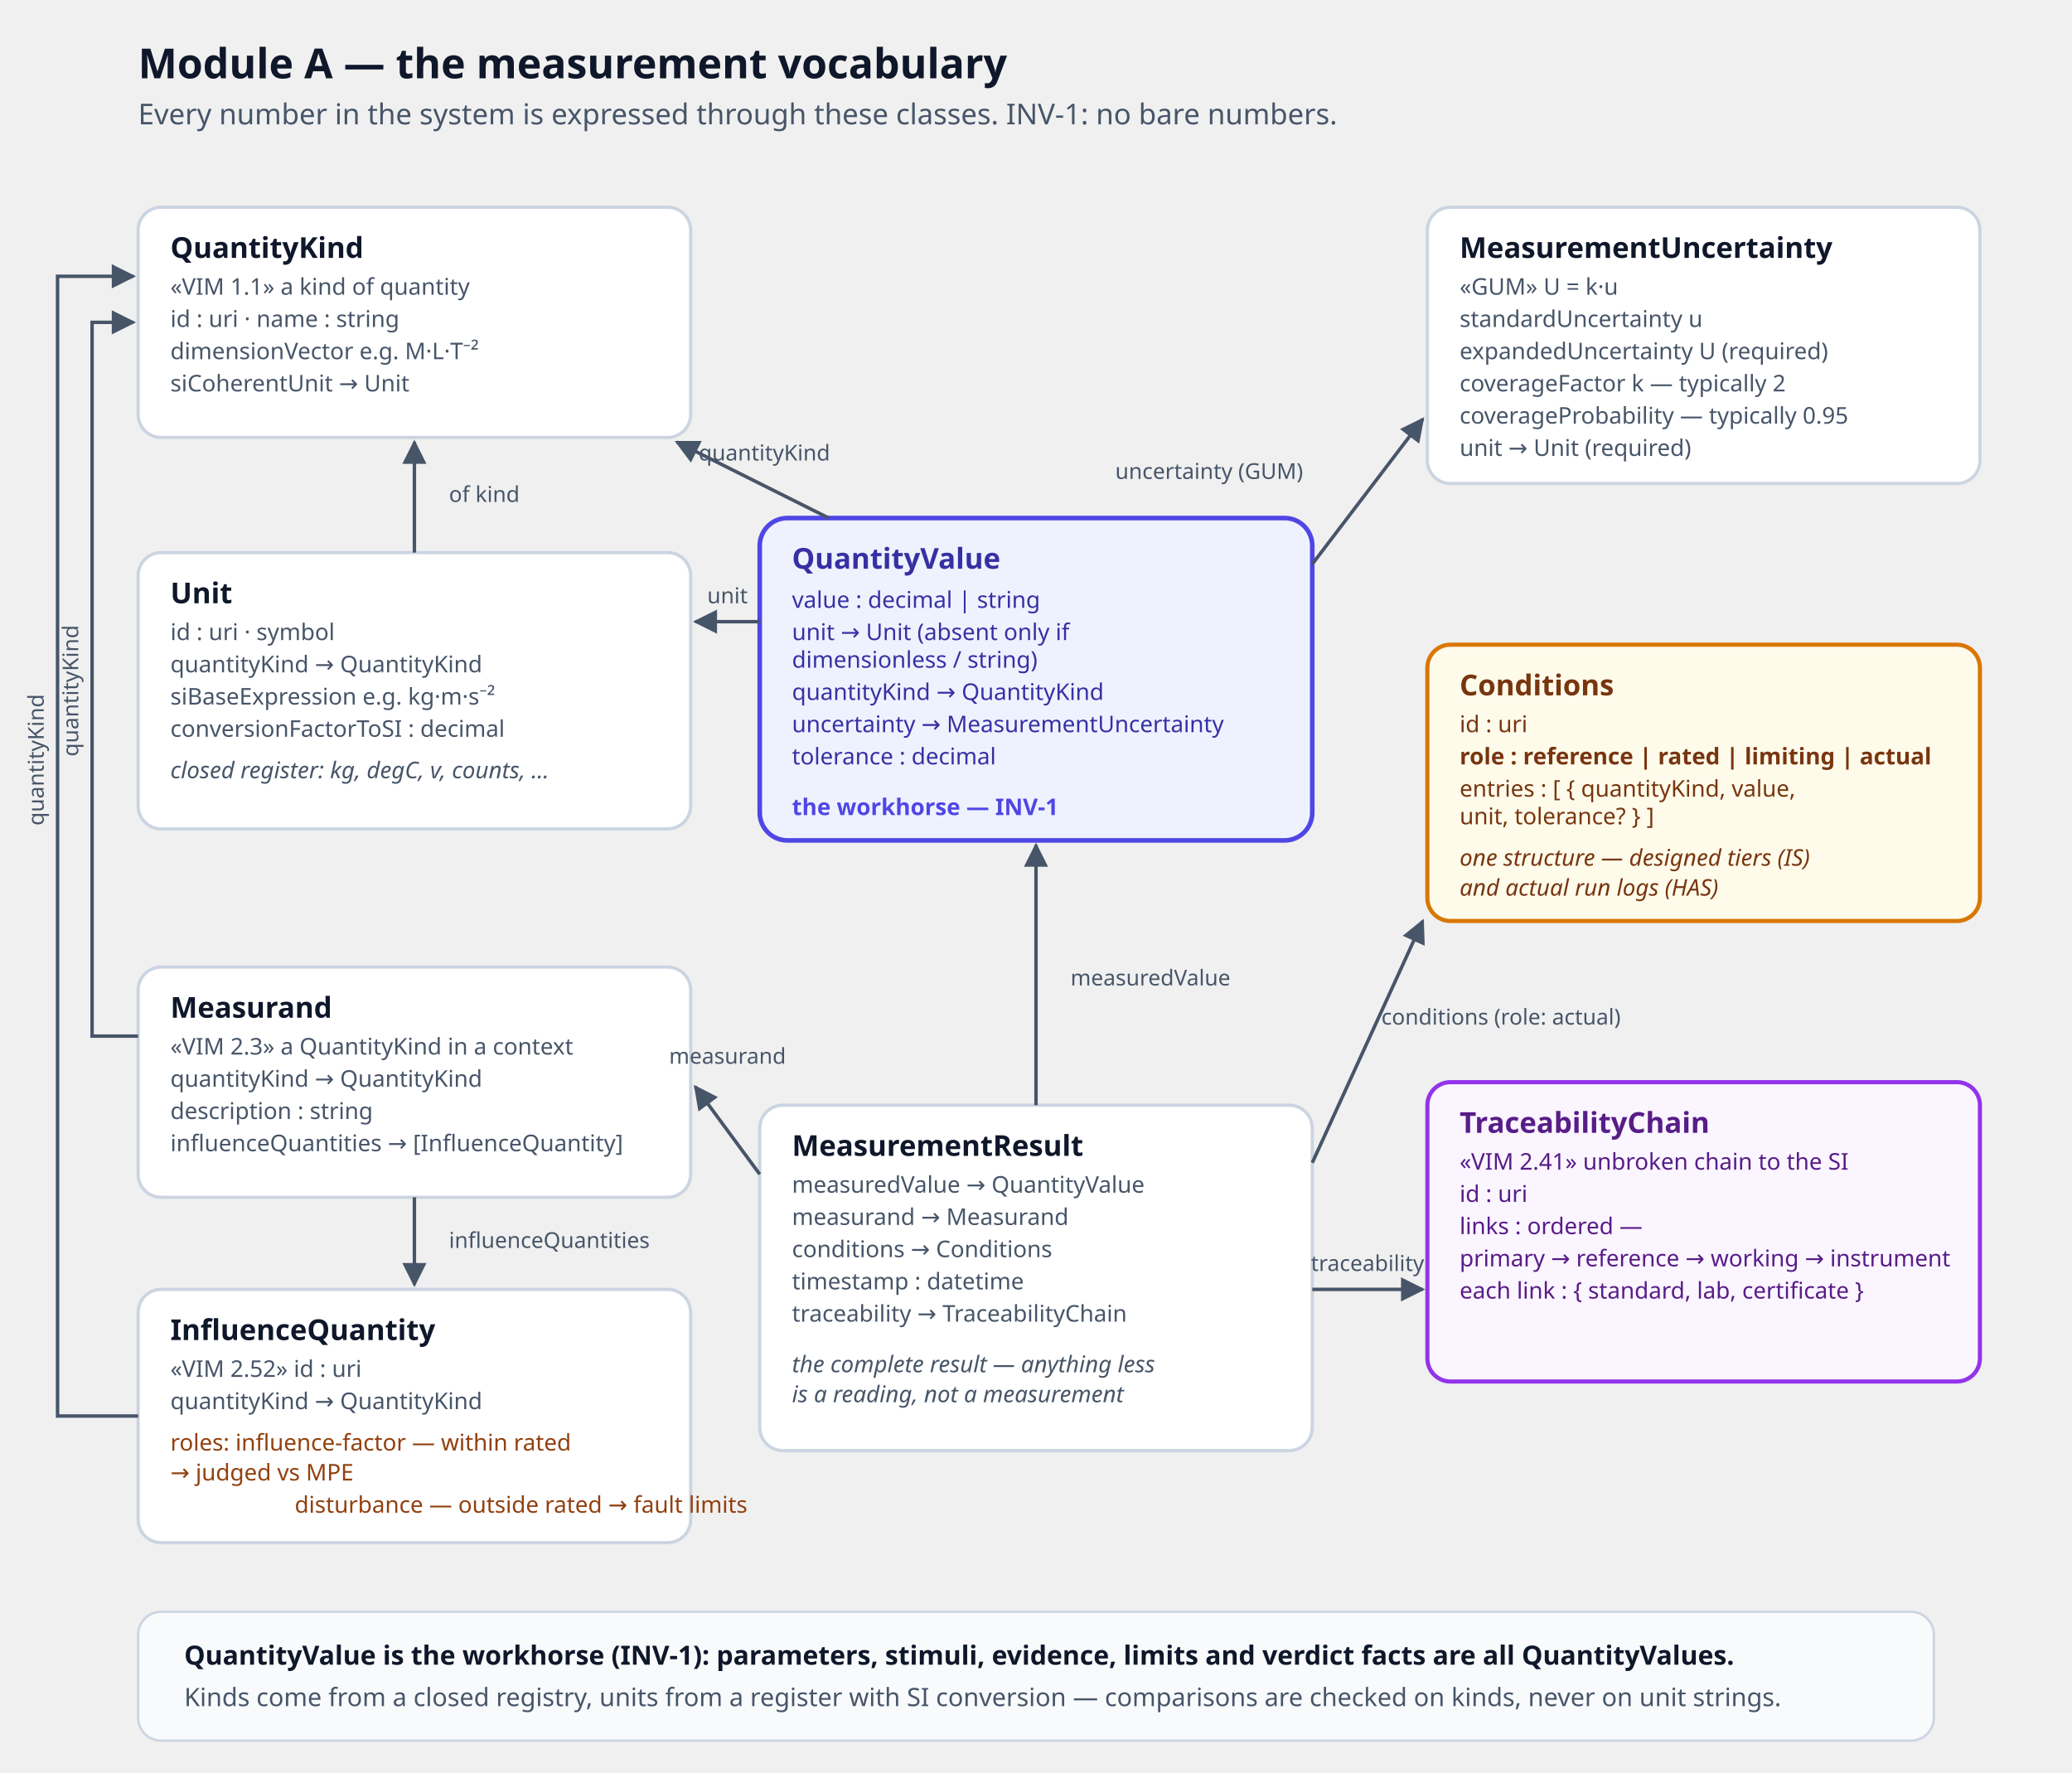
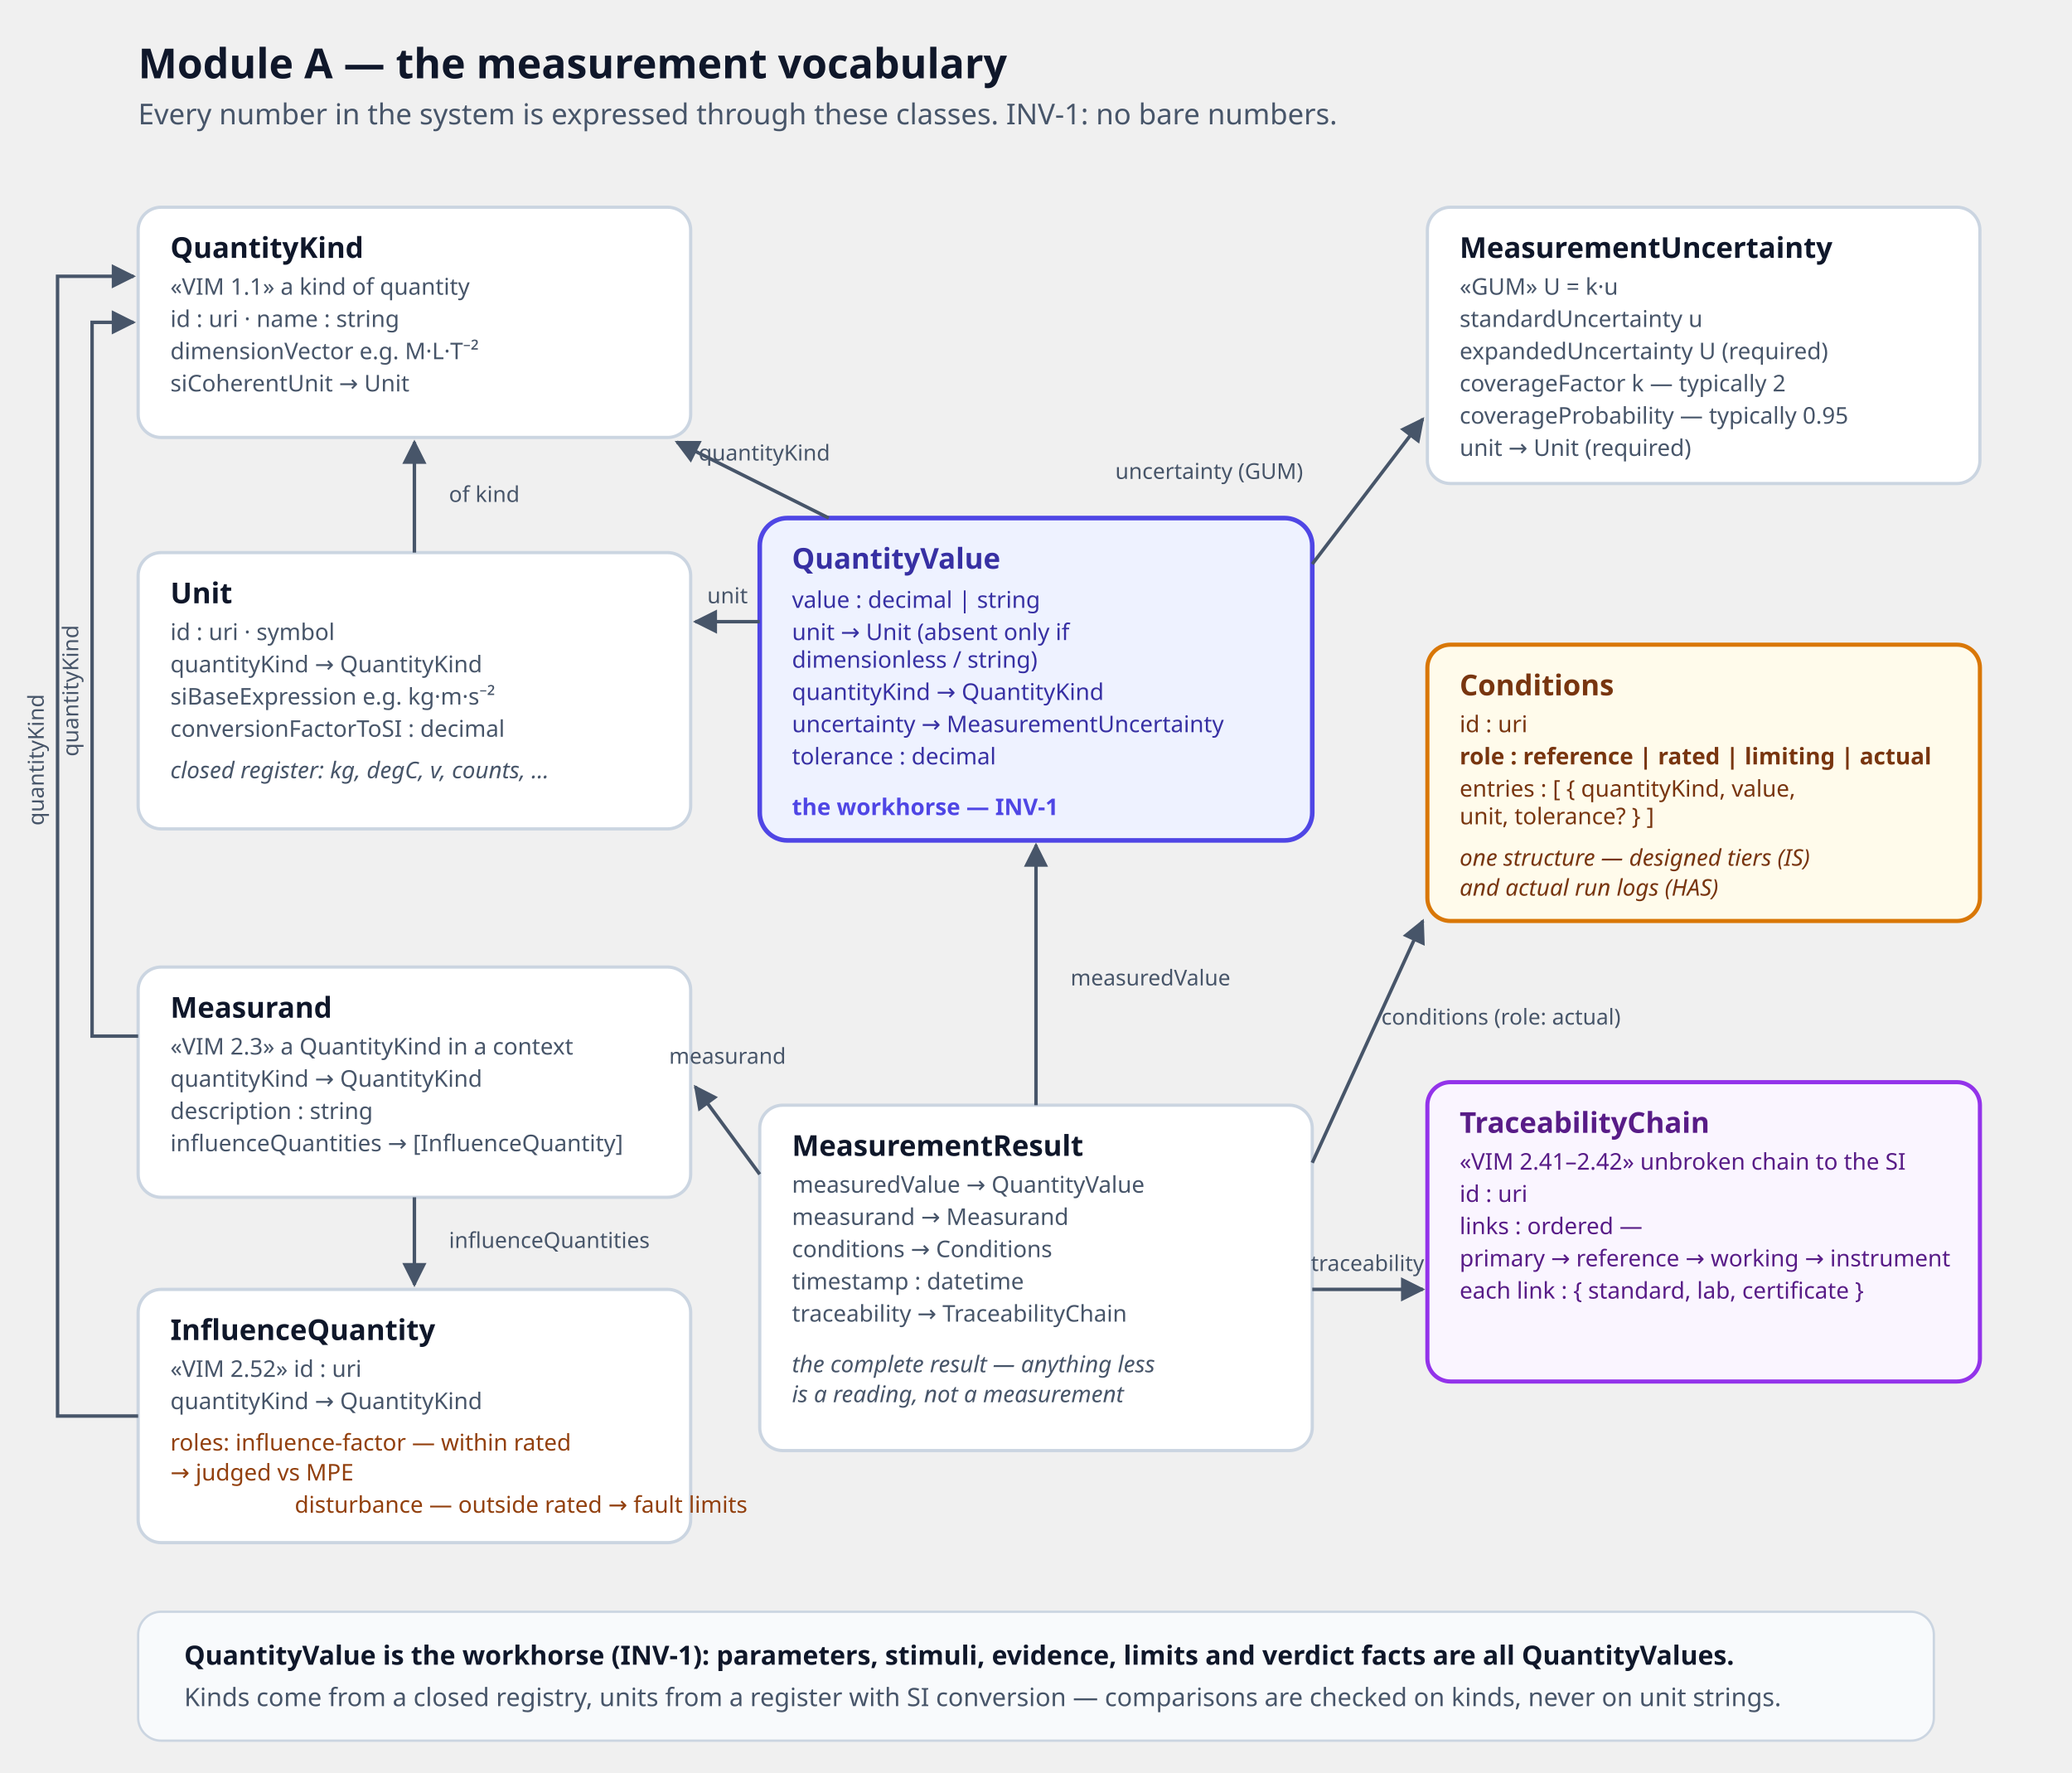
<svg xmlns="http://www.w3.org/2000/svg" viewBox="0 0 900 770" font-family="ui-sans-serif, system-ui, sans-serif">
  <defs>
    <marker id="dep" viewBox="0 0 10 10" refX="9" refY="5" markerWidth="7" markerHeight="7" orient="auto-start-reverse">
      <path d="M 0 0 L 10 5 L 0 10 z" fill="#475569" />
    </marker>
  </defs>
  <text x="60" y="34" font-size="18" font-weight="700" fill="#0f172a">Module A — the measurement vocabulary</text>
  <text x="60" y="54" font-size="12.5" fill="#475569">Every number in the system is expressed through these classes. INV-1: no bare numbers.</text>
  <rect x="60" y="90" width="240" height="100" rx="10" fill="#ffffff" stroke="#cbd5e1" stroke-width="1.4" />
  <text x="74" y="112" font-size="12.5" font-weight="700" fill="#0f172a">QuantityKind</text>
  <g font-size="10" fill="#475569">
    <text x="74" y="128">«VIM 1.1» a kind of quantity</text>
    <text x="74" y="142">id : uri · name : string</text>
    <text x="74" y="156">dimensionVector  e.g. M·L·T⁻²</text>
    <text x="74" y="170">siCoherentUnit → Unit</text>
  </g>
  <rect x="60" y="240" width="240" height="120" rx="10" fill="#ffffff" stroke="#cbd5e1" stroke-width="1.4" />
  <text x="74" y="262" font-size="12.5" font-weight="700" fill="#0f172a">Unit</text>
  <g font-size="10" fill="#475569">
    <text x="74" y="278">id : uri · symbol</text>
    <text x="74" y="292">quantityKind → QuantityKind</text>
    <text x="74" y="306">siBaseExpression  e.g. kg·m·s⁻²</text>
    <text x="74" y="320">conversionFactorToSI : decimal</text>
    <text x="74" y="338" font-style="italic">closed register: kg, degC, v, counts, …</text>
  </g>
  <rect x="620" y="90" width="240" height="120" rx="10" fill="#ffffff" stroke="#cbd5e1" stroke-width="1.4" />
  <text x="634" y="112" font-size="12.5" font-weight="700" fill="#0f172a">MeasurementUncertainty</text>
  <g font-size="10" fill="#475569">
    <text x="634" y="128">«GUM»  U = k·u</text>
    <text x="634" y="142">standardUncertainty  u</text>
    <text x="634" y="156">expandedUncertainty  U  (required)</text>
    <text x="634" y="170">coverageFactor  k — typically 2</text>
    <text x="634" y="184">coverageProbability — typically 0.95</text>
    <text x="634" y="198">unit → Unit  (required)</text>
  </g>
  <rect x="330" y="225" width="240" height="140" rx="12" fill="#eef2ff" stroke="#4f46e5" stroke-width="2" />
  <text x="344" y="247" font-size="12.5" font-weight="700" fill="#3730a3">QuantityValue</text>
  <g font-size="10" fill="#3730a3">
    <text x="344" y="264">value : decimal | string</text>
    <text x="344" y="278">unit → Unit  (absent only if</text>
    <text x="344" y="290">dimensionless / string)</text>
    <text x="344" y="304">quantityKind → QuantityKind</text>
    <text x="344" y="318">uncertainty → MeasurementUncertainty</text>
    <text x="344" y="332">tolerance : decimal</text>
  </g>
  <text x="344" y="354" font-size="10" font-weight="600" fill="#4f46e5">the workhorse — INV-1</text>
  <rect x="60" y="420" width="240" height="100" rx="10" fill="#ffffff" stroke="#cbd5e1" stroke-width="1.4" />
  <text x="74" y="442" font-size="12.5" font-weight="700" fill="#0f172a">Measurand</text>
  <g font-size="10" fill="#475569">
    <text x="74" y="458">«VIM 2.3» a QuantityKind in a context</text>
    <text x="74" y="472">quantityKind → QuantityKind</text>
    <text x="74" y="486">description : string</text>
    <text x="74" y="500">influenceQuantities → [InfluenceQuantity]</text>
  </g>
  <rect x="60" y="560" width="240" height="110" rx="10" fill="#ffffff" stroke="#cbd5e1" stroke-width="1.4" />
  <text x="74" y="582" font-size="12.5" font-weight="700" fill="#0f172a">InfluenceQuantity</text>
  <g font-size="10" fill="#475569">
    <text x="74" y="598">«VIM 2.52»  id : uri</text>
    <text x="74" y="612">quantityKind → QuantityKind</text>
    <text x="74" y="630" fill="#92400e">roles: influence-factor — within rated</text>
    <text x="74" y="643" fill="#92400e">→ judged vs MPE</text>
    <text x="128" y="657" fill="#92400e">disturbance — outside rated → fault limits</text>
  </g>
  <rect x="620" y="280" width="240" height="120" rx="10" fill="#fffbeb" stroke="#d97706" stroke-width="1.8" />
  <text x="634" y="302" font-size="12.5" font-weight="700" fill="#78350f">Conditions</text>
  <g font-size="10" fill="#78350f">
    <text x="634" y="318">id : uri</text>
    <text x="634" y="332" font-weight="600">role : reference | rated | limiting | actual</text>
    <text x="634" y="346">entries : [ { quantityKind, value,</text>
    <text x="634" y="358">unit, tolerance? } ]</text>
    <text x="634" y="376" font-style="italic">one structure — designed tiers (IS)</text>
    <text x="634" y="389" font-style="italic">and actual run logs (HAS)</text>
  </g>
  <rect x="330" y="480" width="240" height="150" rx="10" fill="#ffffff" stroke="#cbd5e1" stroke-width="1.4" />
  <text x="344" y="502" font-size="12.5" font-weight="700" fill="#0f172a">MeasurementResult</text>
  <g font-size="10" fill="#475569">
    <text x="344" y="518">measuredValue → QuantityValue</text>
    <text x="344" y="532">measurand → Measurand</text>
    <text x="344" y="546">conditions → Conditions</text>
    <text x="344" y="560">timestamp : datetime</text>
    <text x="344" y="574">traceability → TraceabilityChain</text>
    <text x="344" y="596" font-style="italic">the complete result — anything less</text>
    <text x="344" y="609" font-style="italic">is a reading, not a measurement</text>
  </g>
  <rect x="620" y="470" width="240" height="130" rx="10" fill="#faf5ff" stroke="#9333ea" stroke-width="1.8" />
  <text x="634" y="492" font-size="12.5" font-weight="700" fill="#581c87">TraceabilityChain</text>
  <g font-size="10" fill="#581c87">
-     <text x="634" y="508">«VIM 2.41» unbroken chain to the SI</text>
+     <text x="634" y="508">«VIM 2.41–2.42» unbroken chain to the SI</text>
    <text x="634" y="522">id : uri</text>
    <text x="634" y="536">links : ordered —</text>
    <text x="634" y="550">primary → reference → working → instrument</text>
    <text x="634" y="564">each link : { standard, lab, certificate }</text>
  </g>
  <g stroke="#475569" stroke-width="1.5" fill="none" marker-end="url(#dep)">
    <line x1="180" y1="240" x2="180" y2="192" />
    <line x1="330" y1="270" x2="302" y2="270" />
    <line x1="360" y1="225" x2="294" y2="192" />
    <line x1="570" y1="245" x2="618" y2="182" />
    <polyline points="60,450 40,450 40,140 58,140" />
    <line x1="180" y1="520" x2="180" y2="558" />
    <polyline points="60,615 25,615 25,120 58,120" />
    <line x1="450" y1="480" x2="450" y2="367" />
    <line x1="330" y1="510" x2="302" y2="472" />
    <line x1="570" y1="505" x2="618" y2="400" />
    <line x1="570" y1="560" x2="618" y2="560" />
  </g>
  <g font-size="9.5" fill="#475569">
    <text x="195" y="218">of kind</text>
    <text x="316" y="262" text-anchor="middle">unit</text>
    <text x="332" y="200" text-anchor="middle">quantityKind</text>
    <text x="566" y="208" text-anchor="end">uncertainty (GUM)</text>
    <text x="34" y="300" text-anchor="middle" transform="rotate(-90 34 300)">quantityKind</text>
    <text x="195" y="542">influenceQuantities</text>
    <text x="19" y="330" text-anchor="middle" transform="rotate(-90 19 330)">quantityKind</text>
    <text x="465" y="428">measuredValue</text>
    <text x="316" y="462" text-anchor="middle">measurand</text>
    <text x="600" y="445">conditions (role: actual)</text>
    <text x="594" y="552" text-anchor="middle">traceability</text>
  </g>
  <rect x="60" y="700" width="780" height="56" rx="10" fill="#f8fafc" stroke="#cbd5e1" stroke-width="1" />
  <text x="80" y="723" font-size="11.5" font-weight="600" fill="#0f172a">QuantityValue is the workhorse (INV-1): parameters, stimuli, evidence, limits and verdict facts are all QuantityValues.</text>
  <text x="80" y="741" font-size="11" fill="#475569">Kinds come from a closed registry, units from a register with SI conversion — comparisons are checked on kinds, never on unit strings.</text>
</svg>
